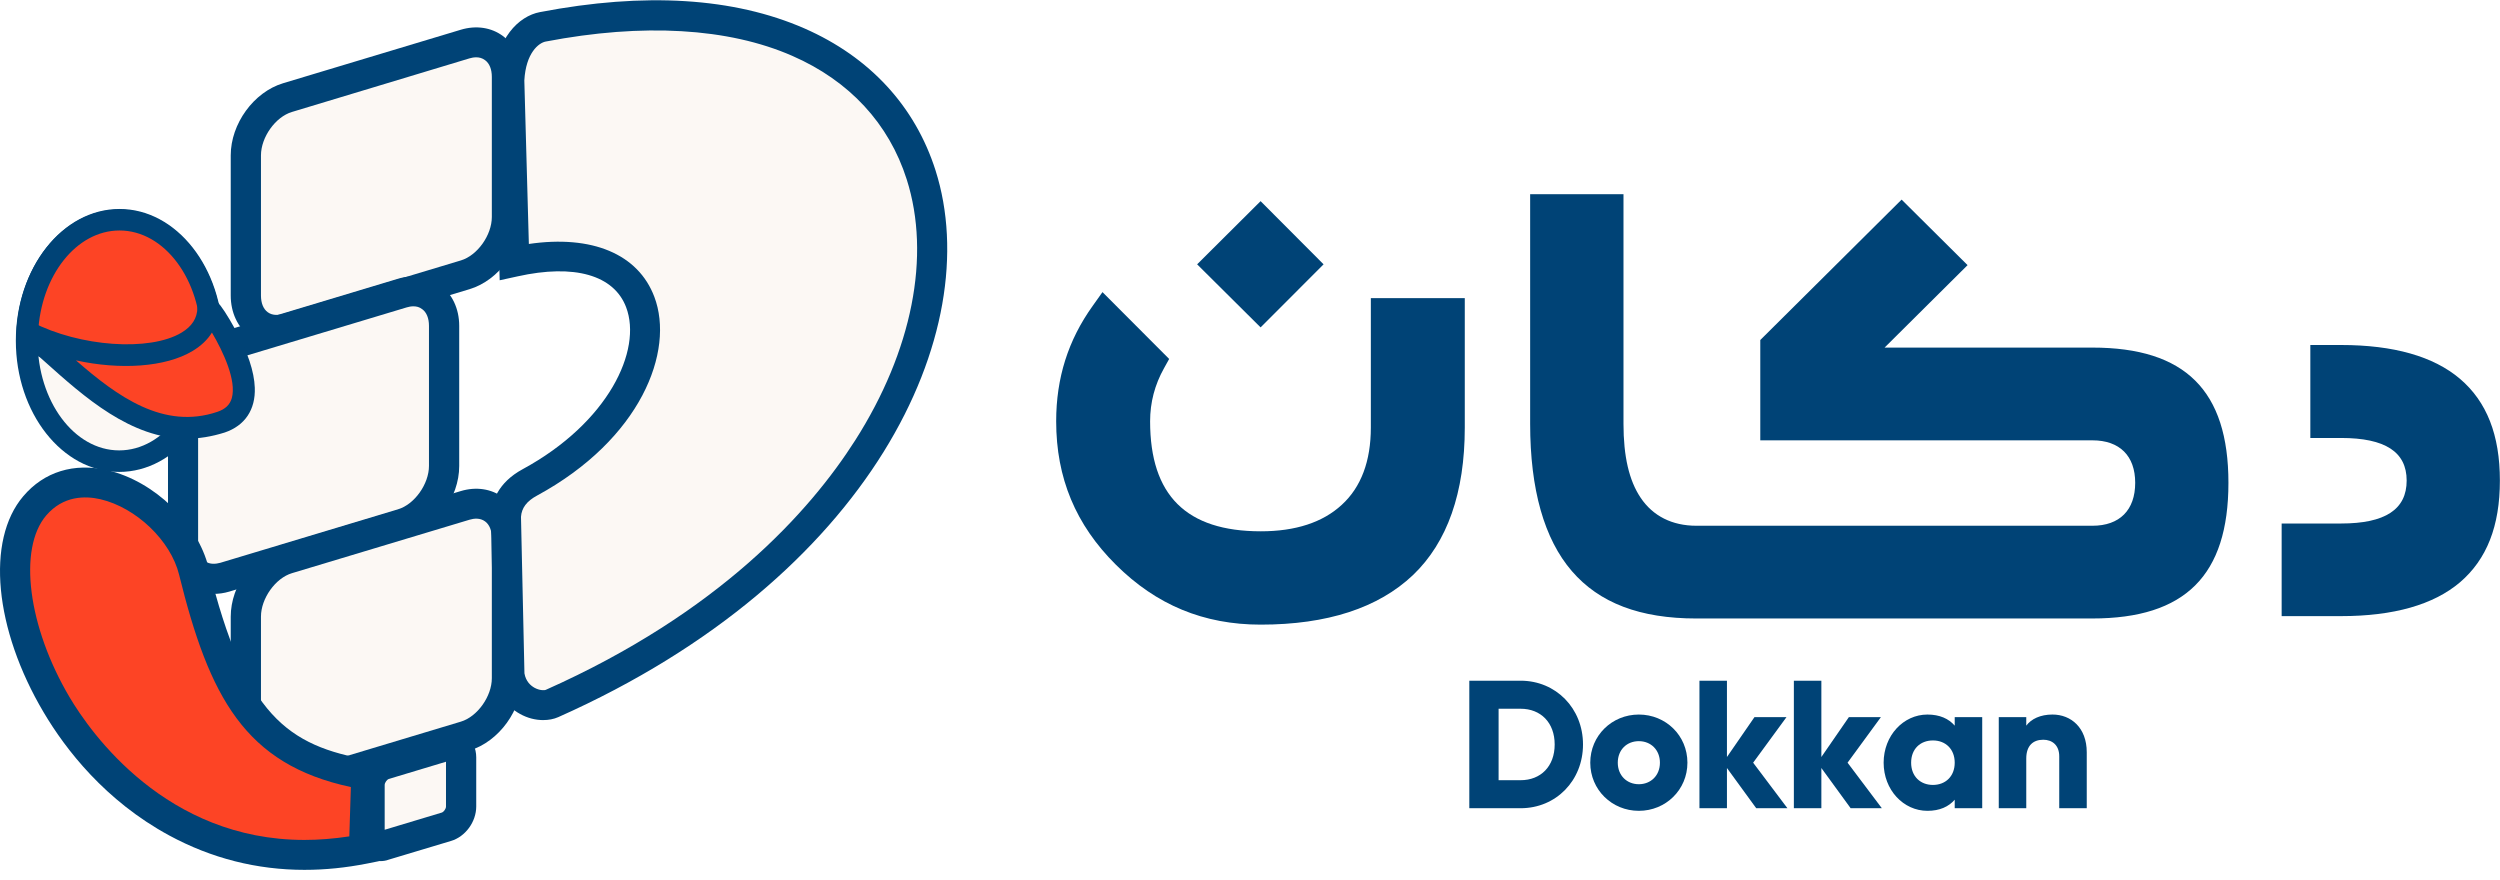
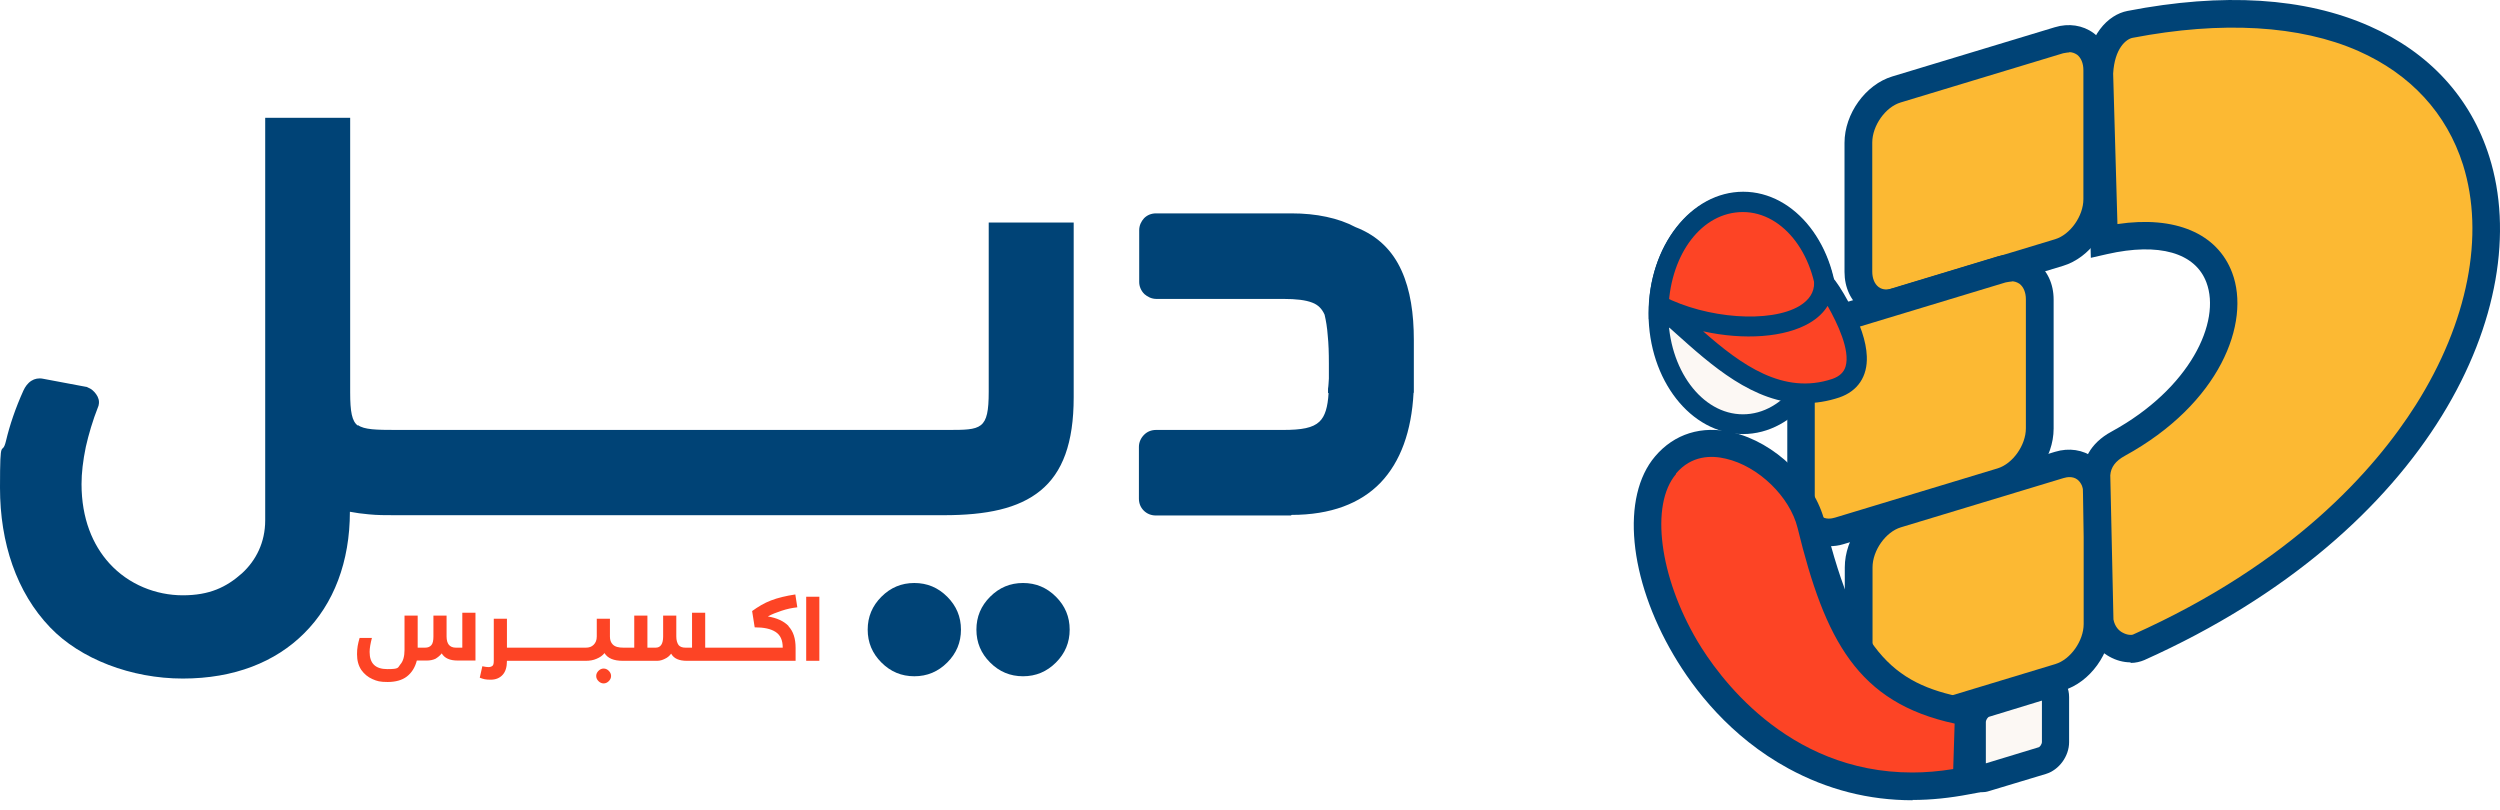
- <svg xmlns="http://www.w3.org/2000/svg" fill="none" height="89" viewBox="0 0 253 89" width="253">
-   <clipPath id="a">
-     <path d="m0 .03h253v88h-253z" />
-   </clipPath>
-   <g clip-path="url(#a)">
-     <path clip-rule="evenodd" d="m29.098 9.87 17.977-5.411c2.325-.694 4.217.79 4.217 3.304v14.186c0 2.514-1.904 5.148-4.217 5.842l-17.977 5.411c-2.325.694-4.217-.79-4.217-3.304v-14.186c0-2.502 1.892-5.136 4.217-5.842z" fill="#fcf8f4" fill-rule="evenodd" />
-     <path d="m27.989 34.902c-.988 0-1.928-.287-2.711-.862-1.217-.898-1.928-2.406-1.928-4.13v-14.186c0-3.196 2.325-6.405 5.301-7.302l17.977-5.411c1.542-.467 3.096-.239 4.265.634 1.217.898 1.928 2.406 1.928 4.13v14.186c0 3.196-2.325 6.405-5.301 7.303l-17.977 5.411c-.53.156-1.048.228-1.554.228zm20.206-29.102c-.253 0-.482.048-.687.108l-17.965 5.423c-1.675.503-3.133 2.562-3.133 4.393v14.186c0 .766.241 1.365.687 1.688.506.371 1.133.287 1.566.168l17.977-5.411c1.675-.503 3.133-2.562 3.133-4.394v-14.186c0-.766-.241-1.365-.687-1.688-.289-.215-.59-.287-.892-.287z" fill="#004376" />
-     <path clip-rule="evenodd" d="m22.748 58.413 17.977-5.411c2.325-.694 4.217-3.328 4.217-5.842v-14.186c0-2.514-1.904-4.01-4.217-3.304l-17.977 5.411c-2.325.694-4.217 3.328-4.217 5.842v14.186c0 2.526 1.892 4.01 4.217 3.304z" fill="#fcf8f4" fill-rule="evenodd" />
-     <path d="m21.64 60.101c-.988 0-1.94-.299-2.711-.862-1.217-.898-1.928-2.406-1.928-4.13v-14.186c0-3.196 2.325-6.405 5.301-7.302l17.977-5.411c1.542-.467 3.097-.239 4.265.634 1.217.898 1.928 2.406 1.928 4.13v14.186c0 3.196-2.325 6.404-5.301 7.302l-17.977 5.411c-.53.156-1.048.228-1.554.228zm20.206-29.102c-.253 0-.482.048-.687.108l-17.977 5.411c-1.675.503-3.133 2.562-3.133 4.393v14.186c0 .766.241 1.365.687 1.688.506.371 1.133.287 1.566.168l17.977-5.411c1.675-.503 3.133-2.562 3.133-4.393v-14.174c0-.766-.241-1.365-.687-1.688-.277-.215-.578-.287-.879-.287z" fill="#004376" />
-     <path clip-rule="evenodd" d="m29.098 56.557 17.977-5.411c2.325-.694 4.217.79 4.217 3.304v14.186c0 2.514-1.904 5.148-4.217 5.842l-17.977 5.411c-2.325.694-4.217-.79-4.217-3.304v-14.186c0-2.514 1.892-5.148 4.217-5.842z" fill="#fcf8f4" fill-rule="evenodd" />
-     <path d="m27.989 81.589c-.988 0-1.928-.299-2.711-.862-1.217-.898-1.928-2.406-1.928-4.13v-14.186c0-3.196 2.325-6.405 5.301-7.302l17.977-5.411c1.542-.467 3.096-.239 4.265.634 1.217.898 1.928 2.406 1.928 4.13v14.186c0 3.196-2.325 6.405-5.301 7.302l-17.977 5.411c-.53.144-1.048.228-1.554.228zm1.554-23.583c-1.675.503-3.133 2.562-3.133 4.393v14.186c0 .766.241 1.365.687 1.688.506.371 1.133.299 1.566.168l17.977-5.411c1.675-.503 3.133-2.562 3.133-4.393v-14.186c0-.766-.241-1.365-.687-1.688-.506-.371-1.133-.299-1.566-.168z" fill="#004376" />
-     <path clip-rule="evenodd" d="m38.881 77.387 6.301-1.891c.819-.239 1.482.275 1.482 1.161v4.968c0 .886-.663 1.808-1.482 2.047l-6.301 1.891c-.807.239-1.482-.275-1.482-1.161v-4.968c0-.874.663-1.796 1.482-2.047z" fill="#fcf8f4" fill-rule="evenodd" />
-     <path d="m38.484 87.144c-.554 0-1.096-.168-1.53-.503-.687-.503-1.072-1.317-1.072-2.239v-4.968c0-1.556 1.096-3.065 2.566-3.496l6.301-1.903c.843-.251 1.711-.12 2.374.371.687.503 1.072 1.317 1.072 2.239v4.968c0 1.556-1.096 3.065-2.566 3.496l-6.302 1.891c-.277.108-.566.144-.843.144zm6.651-10.056-5.808 1.748c-.144.048-.398.359-.398.599v4.537l5.808-1.748c.145-.048.398-.359.398-.599z" fill="#004376" />
-     <path clip-rule="evenodd" d="m3.518 51.194c4.916-5.794 14.495.06 16.097 6.596 3.109 12.618 6.506 18.735 17.471 20.614l-.241 7.506c-26.796 5.267-40.737-25.989-33.327-34.716z" fill="#fd4425" fill-rule="evenodd" />
-     <path d="m30.845 88.03c-4.844 0-9.434-1.161-13.724-3.484-6.47-3.508-10.482-8.703-12.699-12.45-5-8.428-5.856-17.418-2.072-21.871 2.109-2.49 5.145-3.424 8.543-2.634 4.711 1.101 9.097 5.327 10.217 9.852 3.663 14.904 7.976 18.052 16.242 19.465l1.301.228-.325 10.02-1.193.239c-2.133.419-4.229.634-6.289.634zm-26.17-35.866c-2.868 3.376-1.843 11.277 2.362 18.388 2.169 3.663 9.784 14.449 23.772 14.449 1.446 0 2.952-.12 4.542-.359l.157-4.992c-10.748-2.299-14.338-9.146-17.386-21.5-.843-3.436-4.338-6.776-7.952-7.626-1.542-.359-3.771-.371-5.494 1.64z" fill="#004376" />
-     <path d="m12.061 46.669c5.164 0 9.35-5.456 9.35-12.187s-4.186-12.187-9.35-12.187-9.35 5.456-9.35 12.187 4.186 12.187 9.35 12.187z" fill="#fcf8f4" />
-     <path d="m12.061 47.759c-5.759 0-10.458-5.962-10.458-13.276s4.687-13.276 10.458-13.276c5.759 0 10.458 5.962 10.458 13.276s-4.699 13.276-10.458 13.276zm0-24.373c-4.554 0-8.253 4.98-8.253 11.097 0 6.117 3.699 11.097 8.253 11.097 4.554 0 8.253-4.98 8.253-11.097 0-6.117-3.699-11.097-8.253-11.097z" fill="#004376" />
-     <path clip-rule="evenodd" d="m12.097 22.236c5.169 0 9.35 5.459 9.35 12.187-.373 5.303-7.868 4.465-18.712 0 0-6.728 4.193-12.187 9.362-12.187z" fill="#fd4425" fill-rule="evenodd" />
-     <path d="m16.398 39.187c-3.325 0-7.988-1.245-14.085-3.759l-.675-.275v-.73c0-7.326 4.687-13.276 10.458-13.276 5.771 0 10.458 5.962 10.458 13.276v.072c-.12 1.676-.868 2.969-2.145 3.759-1.024.623-2.35.934-4.012.934zm-12.543-5.495c10.374 4.178 14.085 3.508 15.386 2.705.675-.419 1.036-1.065 1.109-2.023-.012-6.093-3.711-11.049-8.253-11.049-4.374 0-7.964 4.585-8.241 10.367z" fill="#004376" />
-     <path clip-rule="evenodd" d="m2.735 33.573c7.097 3.663 18.29 3.256 18.326-2.442.108.024 7.109 9.625 1.301 11.588-8.049 2.729-14.29-4.705-19.627-9.146z" fill="#fd4425" fill-rule="evenodd" />
-     <path d="m18.904 44.395c-5.663 0-10.398-4.238-14.326-7.757-.892-.79-1.723-1.544-2.542-2.227l1.217-1.808c4.82 2.49 11.88 2.993 15.109 1.065 1.072-.646 1.603-1.472 1.615-2.538l.012-1.413 1.374.359c.193.048.771.203 2.47 3.304 1.241 2.251 1.892 4.226 1.952 5.854.084 2.227-1 3.843-3.048 4.537-1.337.419-2.615.623-3.832.623zm-11.217-7.925c4.181 3.651 8.868 7.051 14.314 5.207.807-.275 1.265-.718 1.458-1.389.494-1.772-.868-4.693-2.012-6.632-.446.73-1.109 1.353-1.964 1.867-2.747 1.652-7.35 1.927-11.796.946z" fill="#004376" />
-     <path clip-rule="evenodd" d="m51.533 8.122c.181-3.687 2.133-5.172 3.398-5.411 51.184-9.792 53.581 45.047.94 68.475-1.289.575-3.928-.287-4.313-2.909l-.349-16.005c.108-1.999 1.566-2.981 2.422-3.448 15.808-8.595 15.784-26.169-1.578-22.326z" fill="#fcf8f4" fill-rule="evenodd" />
-     <g fill="#004376">
-       <path d="m54.978 72.874c-.783 0-1.603-.203-2.349-.623-1.422-.778-2.337-2.107-2.591-3.759l-.012-.192-.349-16.065v-.06c.072-1.389.699-3.328 3.217-4.693 8.663-4.705 12.121-12.031 10.47-16.389-1.229-3.256-5.241-4.405-10.989-3.124l-1.807.395-.566-20.255v-.06c.205-4.142 2.47-6.417 4.639-6.824 10.615-2.035 19.627-1.472 26.772 1.652 6.603 2.897 11.193 7.865 13.266 14.377 5.169 16.281-6.458 41.205-38.182 55.319-.458.203-.976.299-1.518.299zm-1.904-4.729c.144.826.638 1.245 1.024 1.46.506.275 1 .275 1.145.203 17.543-7.817 26.712-18.041 31.303-25.247 5.771-9.05 7.675-18.663 5.217-26.396-1.795-5.65-5.795-9.984-11.579-12.51-6.47-2.837-15.109-3.34-24.965-1.449-.687.132-2 1.125-2.157 3.939l.458 16.544c6.374-.934 11.061 1.006 12.699 5.351 2.084 5.495-1.374 14.413-11.868 20.111-1.048.563-1.566 1.257-1.627 2.155z" />
-       <path d="m160.2 75.34c0 3.651-2.723 6.452-6.313 6.452h-5.193v-12.905h5.193c3.578 0 6.313 2.801 6.313 6.452zm-2.867 0c0-2.215-1.41-3.615-3.446-3.615h-2.229v7.231h2.229c2.036 0 3.446-1.401 3.446-3.615z" />
-       <path d="m160.935 77.184c0-2.741 2.193-4.872 4.916-4.872s4.916 2.119 4.916 4.872c0 2.741-2.193 4.872-4.916 4.872s-4.916-2.131-4.916-4.872zm7.049 0c0-1.305-.928-2.179-2.133-2.179s-2.132.862-2.132 2.179c0 1.305.927 2.179 2.132 2.179s2.133-.874 2.133-2.179z" />
-       <path d="m177.731 81.793-2.964-4.07v4.07h-2.783v-12.905h2.783v7.721l2.784-4.034h3.241l-3.374 4.609 3.47 4.609z" />
-       <path d="m187.286 81.793-2.964-4.07v4.07h-2.783v-12.905h2.783v7.721l2.783-4.034h3.241l-3.373 4.609 3.47 4.609z" />
-       <path d="m200.6 72.575v9.218h-2.783v-.862c-.615.706-1.519 1.125-2.76 1.125-2.433 0-4.433-2.119-4.433-4.872 0-2.741 2-4.872 4.433-4.872 1.241 0 2.157.419 2.76 1.125v-.862zm-2.783 4.609c0-1.377-.928-2.251-2.205-2.251s-2.205.862-2.205 2.251c0 1.377.928 2.251 2.205 2.251s2.205-.874 2.205-2.251z" />
-       <path d="m211.179 76.13v5.662h-2.784v-5.255c0-1.137-.723-1.676-1.614-1.676-1.024 0-1.723.587-1.723 1.903v5.028h-2.783v-9.218h2.783v.862c.506-.682 1.434-1.125 2.651-1.125 1.879 0 3.47 1.329 3.47 3.819z" />
-       <path d="m127.572 20.357-6.422 6.393 6.422 6.381 6.374-6.381z" />
-       <path d="m171.671 62.591c-5.699 0-9.82-1.568-12.603-4.8-2.796-3.244-4.217-8.26-4.217-14.904v-23.236h9.446v23.236c0 3.304.566 5.746 1.735 7.482 1.241 1.855 3.193 2.837 5.639 2.837h40.086c2.747 0 4.325-1.58 4.325-4.346 0-2.729-1.578-4.298-4.325-4.298h-33.616v-10.152l14.302-14.21 6.675 6.632-8.398 8.344h21.025c9.398 0 13.772 4.346 13.772 13.683 0 9.373-4.374 13.731-13.772 13.731z" />
-       <path d="m230.903 62.352v-9.373h6.012c4.47 0 6.639-1.425 6.639-4.346 0-2.897-2.169-4.31-6.639-4.31h-3.109v-9.409h3.109c5.313 0 9.362 1.149 12.037 3.424 2.711 2.311 4.036 5.686 4.036 10.295s-1.325 7.973-4.036 10.295c-2.675 2.275-6.724 3.424-12.037 3.424z" />
-       <path d="m127.584 63.213c-5.759 0-10.566-1.987-14.663-6.069-4.06-4.034-6.036-8.775-6.036-14.509 0-4.381 1.204-8.2 3.698-11.684l.988-1.389 6.748 6.764-.518.934c-.94 1.676-1.41 3.472-1.41 5.375 0 7.494 3.663 11.133 11.205 11.133 3.507 0 6.266-.898 8.194-2.682 1.951-1.784 2.939-4.417 2.939-7.817v-13.097h9.507v13.097c0 6.584-1.759 11.6-5.241 14.928-3.507 3.328-8.687 5.016-15.411 5.016z" />
-     </g>
-   </g>
+ <svg xmlns="http://www.w3.org/2000/svg" width="250" height="81" viewBox="0 0 250 81" fill="none">
+   <path d="M35.789 42.508C36.419 42.966 37.62 42.994 39.623 42.994H94.724C98.156 42.994 98.872 42.994 98.872 39.161V22.253H107.369V39.733C107.369 44.31 106.253 47.257 104.05 49.059C101.847 50.862 98.643 51.52 94.38 51.52H39.48C38.565 51.52 37.706 51.52 36.877 51.434C36.219 51.377 35.589 51.291 34.989 51.176C34.989 56.154 33.386 60.388 30.411 63.335C27.55 66.196 23.43 67.855 18.281 67.855C13.131 67.855 8.039 65.91 5.007 62.734C1.659 59.244 0 54.295 0 48.773C0 43.252 0.2 45.798 0.601 44.081C0.973 42.508 1.545 40.82 2.346 39.046C2.518 38.674 2.775 38.303 3.147 38.074C3.462 37.873 3.862 37.788 4.291 37.873L8.554 38.674C8.64 38.674 8.726 38.703 8.811 38.76C9.126 38.875 9.412 39.132 9.613 39.418C9.841 39.733 9.956 40.105 9.87 40.477C9.87 40.534 9.841 40.62 9.813 40.677C9.269 42.05 8.869 43.423 8.583 44.682C8.297 46.056 8.153 47.314 8.153 48.401C8.153 51.863 9.269 54.495 10.928 56.326C12.874 58.472 15.62 59.53 18.281 59.53C20.942 59.53 22.63 58.729 24.203 57.327C25.605 56.04 26.52 54.238 26.52 52.035V11.782H35.017V39.247C35.017 41.163 35.189 42.136 35.789 42.565M129.111 51.548H115.579C115.121 51.548 114.692 51.377 114.378 51.062C114.063 50.747 113.891 50.347 113.891 49.86V44.682C113.891 44.224 114.092 43.795 114.406 43.481C114.721 43.166 115.122 42.994 115.608 42.994H128.31C130.17 42.994 131.285 42.794 131.943 42.165C132.516 41.621 132.773 40.706 132.859 39.304H132.802V38.875C132.859 38.531 132.859 38.188 132.888 37.845C132.888 37.473 132.888 37.101 132.888 36.7C132.888 36.586 132.888 36.471 132.888 36.357C132.888 35.299 132.859 34.383 132.773 33.553C132.716 32.752 132.601 32.066 132.458 31.465C132.201 30.893 131.829 30.492 131.228 30.264C130.57 30.006 129.626 29.892 128.339 29.892H115.636C115.179 29.892 114.75 29.691 114.435 29.405C114.12 29.09 113.92 28.661 113.92 28.204V23.026C113.92 22.539 114.12 22.139 114.406 21.824C114.721 21.509 115.122 21.337 115.608 21.337H129.14C130.399 21.337 131.572 21.452 132.63 21.681C133.717 21.91 134.69 22.253 135.548 22.711C137.78 23.569 139.267 25.085 140.154 27.059C141.041 29.005 141.384 31.379 141.384 34.011V39.275H141.356C141.155 43.109 140.068 46.17 138.037 48.287C136.034 50.347 133.088 51.491 129.14 51.491L129.111 51.548Z" fill="#004376" />
+   <path d="M88.143 66.253C87.227 65.338 86.769 64.25 86.769 62.963C86.769 61.676 87.227 60.589 88.143 59.673C89.058 58.758 90.145 58.3 91.433 58.3C92.72 58.3 93.807 58.758 94.723 59.673C95.638 60.589 96.096 61.676 96.096 62.963C96.096 64.25 95.638 65.338 94.723 66.253C93.807 67.168 92.72 67.626 91.433 67.626C90.145 67.626 89.058 67.168 88.143 66.253Z" fill="#004376" />
+   <path d="M99.014 66.253C98.098 65.338 97.641 64.25 97.641 62.963C97.641 61.676 98.098 60.589 99.014 59.673C99.929 58.758 101.016 58.3 102.304 58.3C103.591 58.3 104.678 58.758 105.594 59.673C106.509 60.589 106.967 61.676 106.967 62.963C106.967 64.25 106.509 65.338 105.594 66.253C104.678 67.168 103.591 67.626 102.304 67.626C101.016 67.626 99.929 67.168 99.014 66.253Z" fill="#004376" />
+   <path d="M59.849 68.113C59.706 67.97 59.62 67.798 59.62 67.598C59.62 67.398 59.706 67.226 59.849 67.083C59.992 66.94 60.164 66.854 60.364 66.854C60.564 66.854 60.736 66.94 60.879 67.083C61.022 67.226 61.108 67.398 61.108 67.598C61.108 67.798 61.022 67.97 60.879 68.113C60.736 68.256 60.564 68.342 60.364 68.342C60.164 68.342 59.992 68.256 59.849 68.113ZM78.845 62.62C79.331 63.135 79.56 63.85 79.56 64.794V66.082H74.897H73.152H71.378H68.689C68.288 66.082 67.974 66.024 67.716 65.91C67.459 65.796 67.259 65.624 67.115 65.366C66.944 65.595 66.744 65.767 66.486 65.881C66.257 65.996 66 66.082 65.714 66.082H62.281C61.365 66.082 60.764 65.824 60.45 65.309C60.249 65.567 59.992 65.738 59.649 65.881C59.334 66.024 58.962 66.082 58.562 66.082H56.816H51.581H50.694C50.694 66.711 50.551 67.169 50.265 67.483C49.979 67.798 49.578 67.97 49.063 67.97C48.548 67.97 48.348 67.912 47.976 67.769L48.234 66.625C48.491 66.682 48.72 66.711 48.863 66.711C49.006 66.711 49.178 66.654 49.264 66.568C49.349 66.482 49.378 66.31 49.378 66.053V61.876H50.694V64.766H51.61H53.355H58.59C58.905 64.766 59.162 64.68 59.362 64.48C59.563 64.279 59.677 64.022 59.677 63.65V61.876H60.993V63.65C60.993 63.993 61.079 64.251 61.279 64.451C61.508 64.68 61.852 64.766 62.338 64.766H63.425V61.561H64.741V64.766H65.571C66.057 64.766 66.314 64.394 66.314 63.65V61.561H67.63V63.65C67.63 64.022 67.716 64.308 67.859 64.508C68.002 64.68 68.231 64.766 68.546 64.766H69.204V61.275H70.52V64.766H71.435H73.181H74.926H78.273C78.273 64.022 78.044 63.507 77.558 63.192C77.071 62.877 76.385 62.734 75.469 62.734L75.212 61.104C75.813 60.675 76.413 60.303 77.1 60.045C77.758 59.788 78.588 59.587 79.532 59.444L79.732 60.732C79.188 60.789 78.673 60.903 78.159 61.075C77.644 61.247 77.186 61.418 76.785 61.647C77.672 61.79 78.387 62.105 78.874 62.62H78.845ZM80.619 59.673H81.935V66.082H80.619V59.673ZM47.547 61.275V66.053H45.745C45.001 66.053 44.457 65.824 44.171 65.338C44 65.567 43.771 65.738 43.542 65.881C43.284 65.996 42.998 66.053 42.712 66.053H41.682C41.511 66.74 41.167 67.283 40.681 67.655C40.195 68.027 39.537 68.199 38.764 68.199C37.992 68.199 37.706 68.113 37.248 67.912C36.79 67.712 36.418 67.398 36.132 66.997C35.846 66.568 35.703 66.053 35.703 65.424C35.703 64.794 35.789 64.394 35.961 63.793H37.191C37.048 64.336 36.962 64.823 36.962 65.195C36.962 66.339 37.534 66.911 38.736 66.911C39.937 66.911 39.766 66.768 40.023 66.454C40.309 66.139 40.452 65.652 40.452 64.994V61.561H41.768V64.766H42.512C42.798 64.766 42.998 64.68 43.141 64.508C43.284 64.336 43.342 64.05 43.342 63.65V61.561H44.658V63.65C44.658 64.022 44.743 64.308 44.886 64.48C45.03 64.651 45.258 64.766 45.573 64.766H46.231V61.275H47.547Z" fill="#FD4425" />
+   <path fill-rule="evenodd" clip-rule="evenodd" d="M189.688 8.933L205.938 4.012C208.026 3.383 209.742 4.728 209.742 7.016V19.919C209.742 22.207 208.026 24.611 205.938 25.24L189.688 30.161C187.599 30.79 185.883 29.445 185.883 27.157V14.254C185.883 11.966 187.599 9.562 189.688 8.933Z" fill="#FCB933" />
+   <path d="M188.657 31.705C187.77 31.705 186.912 31.448 186.196 30.933C185.081 30.103 184.451 28.759 184.451 27.185V14.283C184.451 11.365 186.568 8.447 189.229 7.645L205.479 2.725C206.88 2.296 208.282 2.525 209.341 3.297C210.457 4.127 211.086 5.471 211.086 7.045V19.947C211.086 22.865 208.969 25.783 206.308 26.584L190.058 31.505C189.601 31.648 189.114 31.705 188.657 31.705ZM206.938 5.242C206.709 5.242 206.508 5.3 206.308 5.328L190.058 10.249C188.542 10.707 187.226 12.566 187.226 14.254V27.157C187.226 27.843 187.455 28.387 187.856 28.701C188.313 29.045 188.886 28.959 189.257 28.845L205.507 23.924C207.023 23.466 208.339 21.607 208.339 19.919V7.016C208.339 6.329 208.111 5.786 207.71 5.471C207.453 5.3 207.195 5.214 206.909 5.214L206.938 5.242Z" fill="#004376" />
+   <path fill-rule="evenodd" clip-rule="evenodd" d="M183.938 53.105L200.188 48.184C202.276 47.555 203.992 45.152 203.992 42.863V29.961C203.992 27.672 202.276 26.327 200.188 26.957L183.938 31.877C181.849 32.507 180.133 34.91 180.133 37.199V50.101C180.133 52.39 181.849 53.734 183.938 53.105Z" fill="#FCB933" />
+   <path d="M182.934 54.62C182.047 54.62 181.189 54.363 180.474 53.848C179.358 53.018 178.729 51.674 178.729 50.1V37.198C178.729 34.28 180.846 31.362 183.506 30.561L199.756 25.64C201.158 25.211 202.56 25.44 203.618 26.212C204.734 27.042 205.363 28.386 205.363 29.96V42.862C205.363 45.78 203.246 48.699 200.586 49.499L184.336 54.42C183.878 54.563 183.392 54.62 182.934 54.62ZM201.186 28.157C200.957 28.157 200.757 28.215 200.557 28.243L184.307 33.164C182.791 33.622 181.475 35.481 181.475 37.169V50.072C181.475 50.758 181.704 51.302 182.104 51.617C182.562 51.96 183.134 51.874 183.506 51.76L199.756 46.839C201.272 46.381 202.588 44.522 202.588 42.834V29.931C202.588 29.244 202.359 28.701 201.959 28.386C201.701 28.215 201.444 28.129 201.158 28.129L201.186 28.157Z" fill="#004376" />
+   <path fill-rule="evenodd" clip-rule="evenodd" d="M189.688 51.416L205.938 46.496C208.026 45.866 209.742 47.211 209.742 49.5V62.402C209.742 64.691 208.026 67.094 205.938 67.724L189.688 72.644C187.599 73.274 185.883 71.929 185.883 69.64V56.738C185.883 54.449 187.599 52.046 189.688 51.416Z" fill="#FCB933" />
+   <path d="M188.684 74.16C187.797 74.16 186.939 73.903 186.224 73.388C185.108 72.558 184.479 71.214 184.479 69.64V56.738C184.479 53.82 186.596 50.902 189.256 50.101L205.506 45.18C206.908 44.751 208.31 44.98 209.368 45.752C210.484 46.582 211.113 47.926 211.113 49.5V62.402C211.113 65.32 208.996 68.239 206.336 69.04L190.086 73.96C189.628 74.103 189.142 74.16 188.684 74.16ZM190.086 52.733C188.57 53.19 187.254 55.05 187.254 56.738V69.64C187.254 70.327 187.482 70.871 187.883 71.185C188.341 71.528 188.913 71.443 189.285 71.328L205.535 66.407C207.051 65.95 208.367 64.09 208.367 62.402V49.5C208.367 48.813 208.138 48.27 207.737 47.955C207.28 47.612 206.708 47.697 206.336 47.812L190.086 52.733Z" fill="#004376" />
+   <path fill-rule="evenodd" clip-rule="evenodd" d="M198.526 70.356L204.219 68.64C204.963 68.411 205.564 68.897 205.564 69.698V74.218C205.564 75.019 204.963 75.849 204.219 76.078L198.526 77.794C197.782 78.023 197.182 77.537 197.182 76.736V72.216C197.182 71.415 197.782 70.585 198.526 70.356Z" fill="#FCF8F4" />
+   <path d="M198.156 79.224C197.641 79.224 197.183 79.081 196.754 78.766C196.125 78.308 195.781 77.564 195.781 76.735V72.215C195.781 70.813 196.783 69.439 198.099 69.039L203.792 67.322C204.564 67.094 205.337 67.208 205.937 67.666C206.567 68.124 206.91 68.867 206.91 69.697V74.217C206.91 75.619 205.909 76.992 204.593 77.393L198.9 79.109C198.642 79.195 198.385 79.224 198.156 79.224ZM204.164 70.069L198.928 71.671C198.785 71.7 198.585 71.986 198.585 72.215V76.334L203.849 74.732C203.992 74.704 204.192 74.417 204.192 74.189V70.069H204.164Z" fill="#004376" />
+   <path fill-rule="evenodd" clip-rule="evenodd" d="M166.572 46.524C171.006 41.26 179.675 46.581 181.134 52.532C183.938 64.004 187.027 69.583 196.926 71.271L196.697 78.108C172.494 82.914 159.878 54.477 166.572 46.524Z" fill="#FD4425" />
+   <path d="M191.259 80.025C186.882 80.025 182.733 78.966 178.843 76.849C173.007 73.674 169.373 68.925 167.371 65.52C162.85 57.853 162.078 49.671 165.511 45.637C167.428 43.377 170.174 42.519 173.235 43.234C177.498 44.236 181.446 48.069 182.476 52.189C185.795 65.749 189.685 68.61 197.152 69.897L198.325 70.098L198.039 79.224L196.952 79.424C195.007 79.796 193.118 79.996 191.259 79.996M167.599 47.411C164.996 50.472 165.94 57.682 169.745 64.118C171.719 67.437 178.585 77.25 191.23 77.25C192.546 77.25 193.891 77.135 195.321 76.907L195.464 72.358C185.766 70.269 182.505 64.033 179.758 52.789C178.986 49.671 175.839 46.61 172.577 45.866C171.147 45.523 169.144 45.523 167.599 47.354V47.411Z" fill="#004376" />
+   <path fill-rule="evenodd" clip-rule="evenodd" d="M174.295 20.233C178.958 20.233 182.735 25.183 182.735 31.305C182.735 37.427 178.958 42.377 174.295 42.377C169.632 42.377 165.855 37.427 165.855 31.305C165.855 25.183 169.632 20.233 174.295 20.233Z" fill="#FCF8F4" />
+   <path d="M174.294 43.406C169.088 43.406 164.854 37.998 164.854 31.333C164.854 24.667 169.088 19.26 174.294 19.26C179.501 19.26 183.735 24.667 183.735 31.333C183.735 37.998 179.501 43.406 174.294 43.406ZM174.294 21.234C170.175 21.234 166.828 25.754 166.828 31.333C166.828 36.911 170.175 41.431 174.294 41.431C178.414 41.431 181.761 36.911 181.761 31.333C181.761 25.754 178.414 21.234 174.294 21.234Z" fill="#004376" />
+   <path fill-rule="evenodd" clip-rule="evenodd" d="M174.322 20.177C178.986 20.177 182.791 25.126 182.791 31.248C182.447 36.083 175.696 35.311 165.883 31.248C165.883 25.126 169.659 20.177 174.322 20.177Z" fill="#FD4425" />
+   <path d="M178.213 35.595C175.209 35.595 171.003 34.451 165.482 32.162L164.881 31.905V31.247C164.881 24.581 169.115 19.174 174.322 19.174C179.529 19.174 183.763 24.581 183.763 31.247V31.304C183.648 32.82 182.99 34.022 181.817 34.737C180.902 35.309 179.7 35.595 178.213 35.595ZM166.855 30.617C176.239 34.422 179.586 33.793 180.759 33.078C181.359 32.706 181.703 32.105 181.76 31.247C181.76 25.697 178.413 21.205 174.293 21.205C170.173 21.205 167.112 25.382 166.855 30.646V30.617Z" fill="#004376" />
+   <path fill-rule="evenodd" clip-rule="evenodd" d="M165.855 30.503C172.264 33.85 182.391 33.478 182.42 28.271C182.506 28.271 188.857 37.026 183.593 38.828C176.326 41.317 170.69 34.537 165.855 30.503Z" fill="#FD4425" />
+   <path d="M180.473 40.346C175.352 40.346 171.089 36.483 167.513 33.279C166.712 32.564 165.968 31.877 165.225 31.248L166.312 29.617C170.66 31.877 177.04 32.335 179.958 30.59C180.931 29.989 181.417 29.245 181.417 28.273V26.985L182.676 27.3C182.848 27.357 183.363 27.472 184.907 30.304C186.023 32.364 186.624 34.138 186.681 35.625C186.767 37.656 185.766 39.115 183.935 39.745C182.733 40.145 181.589 40.317 180.502 40.317M170.317 33.136C174.093 36.455 178.327 39.545 183.248 37.885C183.963 37.628 184.392 37.227 184.564 36.627C185.022 35.024 183.763 32.364 182.762 30.59C182.361 31.248 181.76 31.82 180.988 32.278C178.499 33.766 174.351 34.023 170.346 33.136H170.317Z" fill="#004376" />
+   <path fill-rule="evenodd" clip-rule="evenodd" d="M209.94 7.359C210.112 4.012 211.857 2.667 213.002 2.439C259.262 -6.459 261.407 43.406 213.86 64.72C212.687 65.235 210.312 64.462 209.969 62.088L209.654 47.526C209.74 45.724 211.056 44.808 211.829 44.379C226.104 36.569 226.076 20.576 210.398 24.067L209.94 7.359Z" fill="#FCB933" />
+   <path d="M213.06 66.236C212.345 66.236 211.601 66.036 210.943 65.664C209.656 64.949 208.826 63.747 208.597 62.259V62.088L208.254 47.469V47.411C208.311 46.153 208.883 44.379 211.172 43.149C219.011 38.858 222.129 32.192 220.641 28.244C219.526 25.268 215.892 24.238 210.714 25.411L209.084 25.783L208.569 7.359V7.302C208.769 3.526 210.8 1.466 212.745 1.094C222.329 -0.766 230.483 -0.251 236.948 2.61C242.928 5.242 247.076 9.762 248.936 15.684C253.599 30.504 243.099 53.162 214.433 66.007C214.033 66.179 213.547 66.293 213.06 66.293M211.344 61.945C211.487 62.688 211.916 63.089 212.259 63.261C212.717 63.518 213.175 63.518 213.289 63.461C229.138 56.366 237.435 47.039 241.583 40.488C246.79 32.249 248.506 23.523 246.304 16.485C244.673 11.336 241.068 7.416 235.833 5.099C229.997 2.524 222.186 2.067 213.26 3.783C212.631 3.898 211.458 4.813 211.315 7.359L211.744 22.407C217.495 21.549 221.729 23.323 223.216 27.271C225.104 32.278 221.986 40.374 212.488 45.581C211.544 46.096 211.086 46.725 211.029 47.526L211.344 61.916V61.945Z" fill="#004376" />
</svg>
